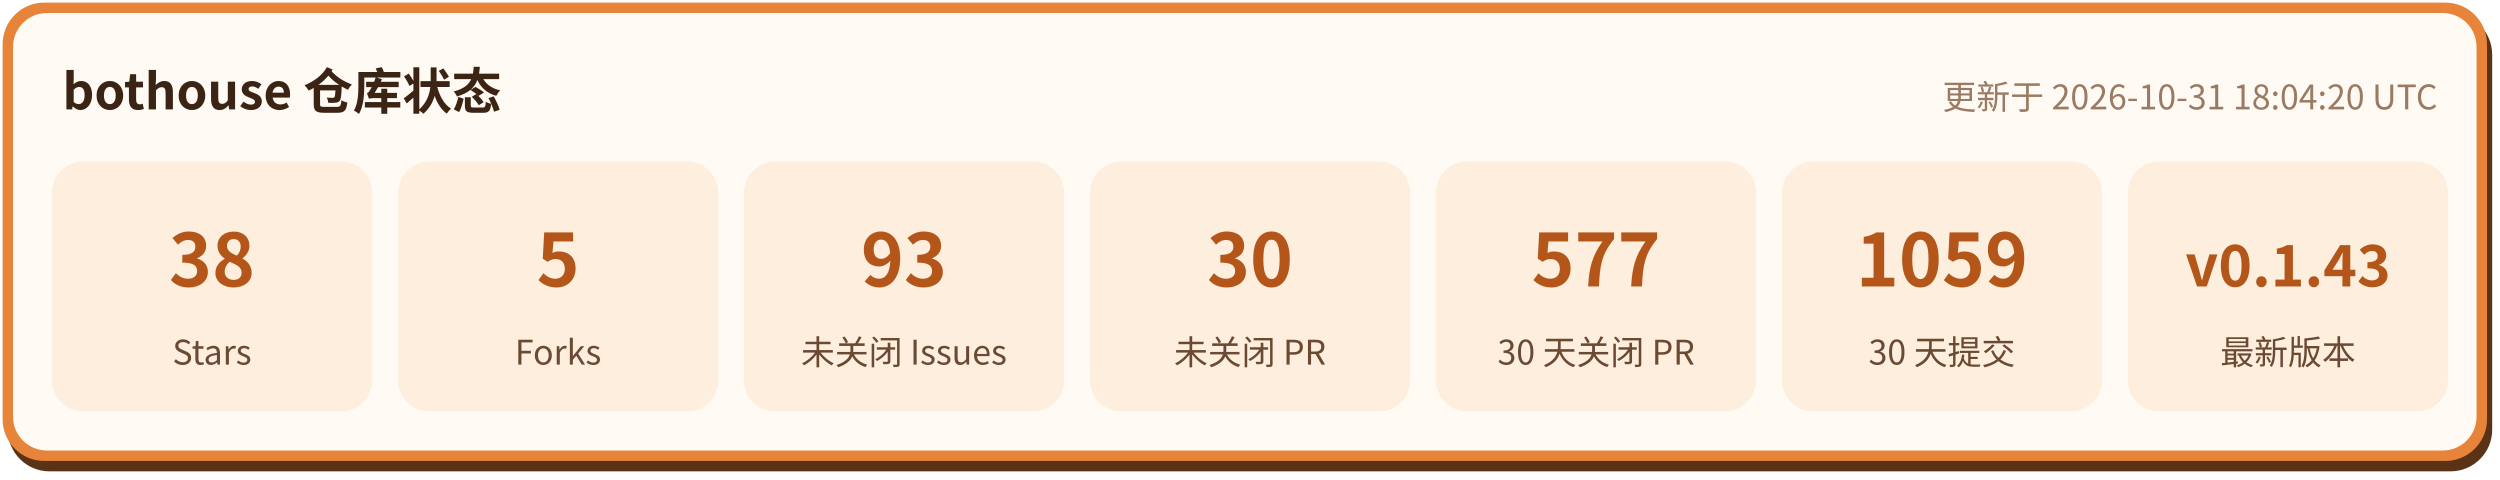
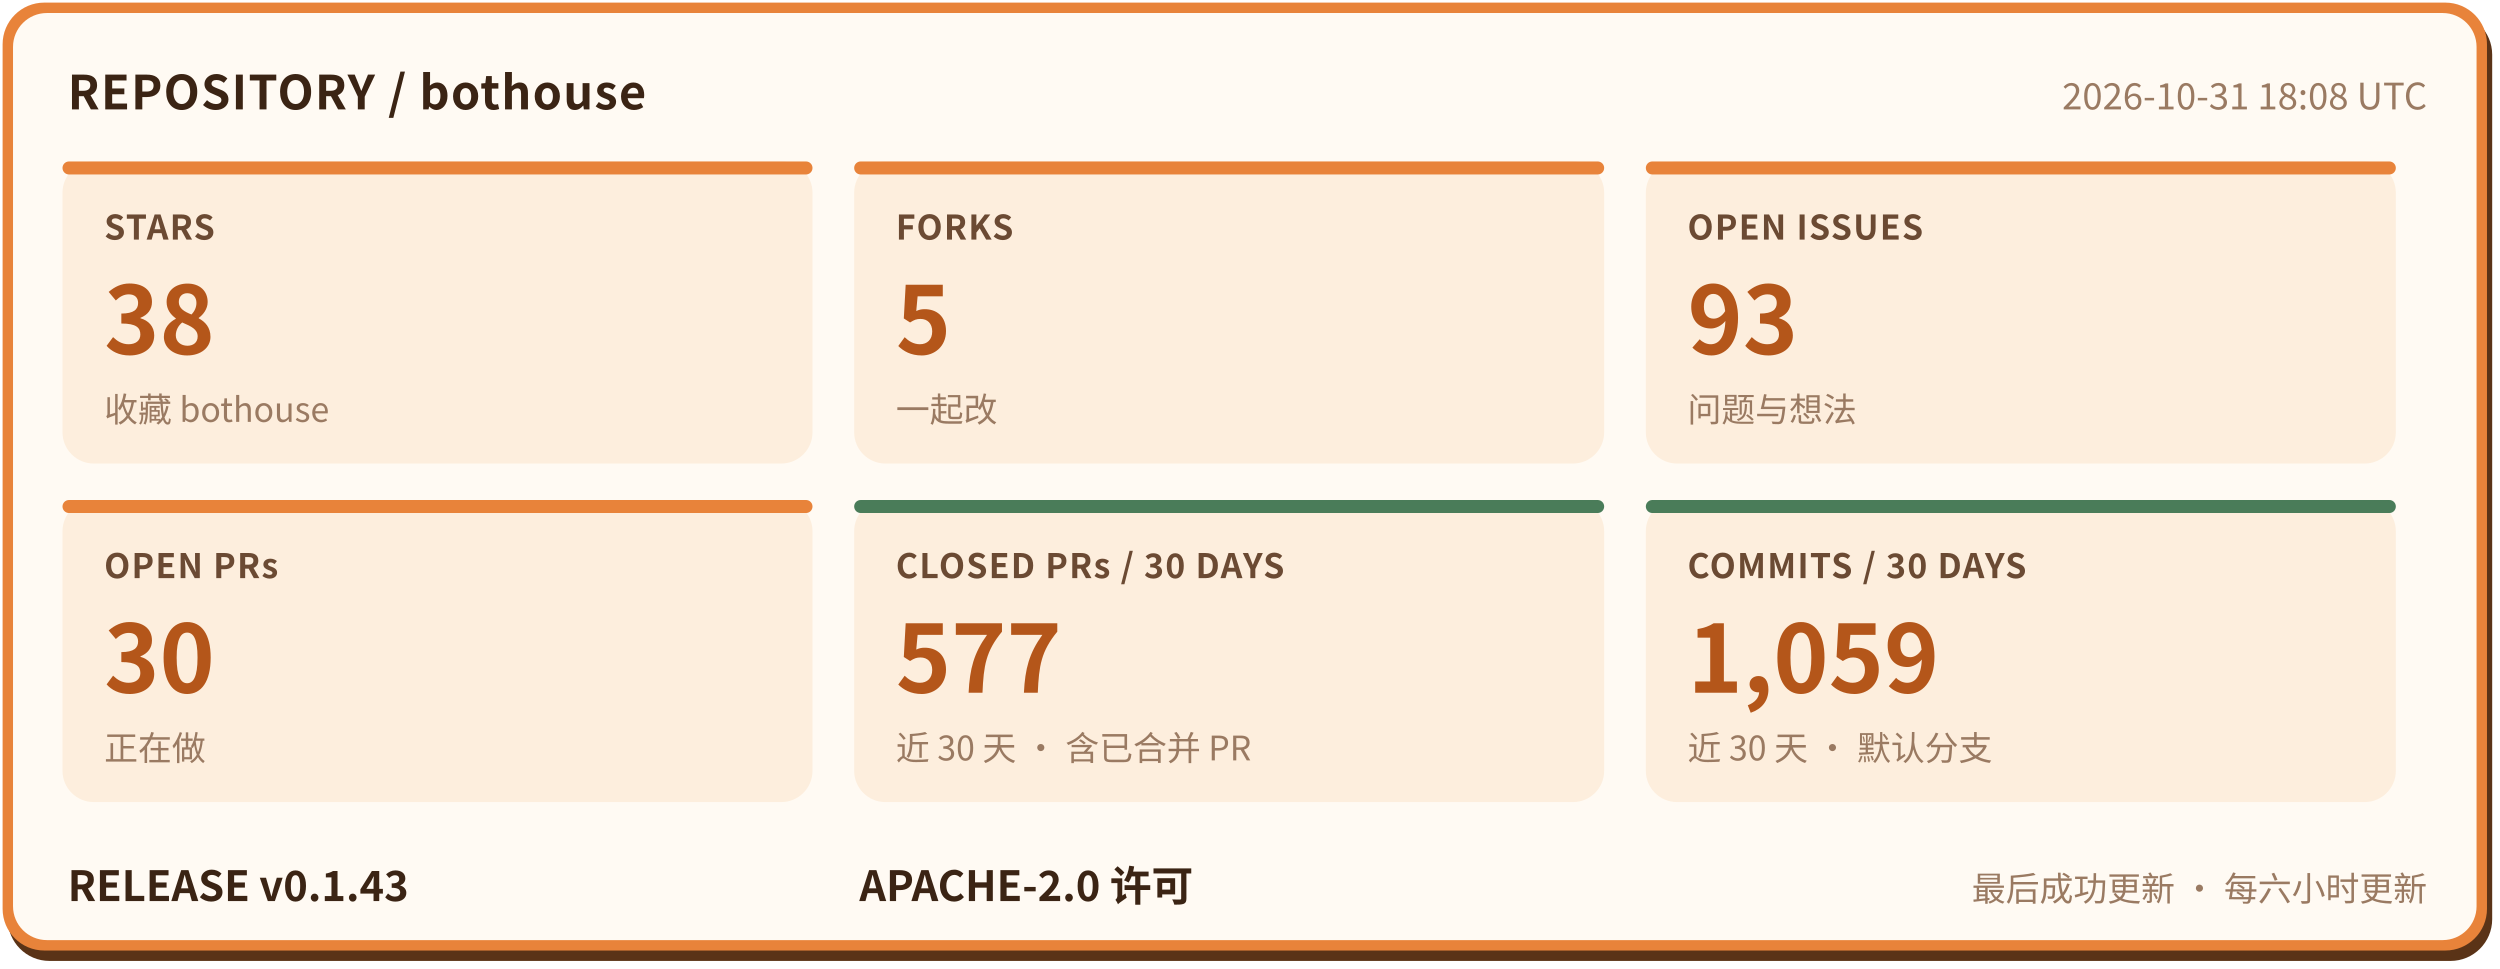
- <svg xmlns="http://www.w3.org/2000/svg" width="960" height="184" viewBox="0 0 960 184" role="img" aria-label="bothouse 仓库状态: Stars 38, Forks 5, 未关闭 Issues 93, 未关闭 PR 30, 30 天关闭 PR 577, 30 天提交 1059, 最新版本 v0.1.43" font-family="'PingFang SC','Hiragino Sans GB','Microsoft YaHei','Noto Sans CJK SC',-apple-system,'Segoe UI',sans-serif">
-   <rect x="3" y="5" width="954" height="176" rx="16" fill="#5a3317" />
-   <rect x="1" y="1" width="954" height="176" rx="16" fill="#e8833a" />
-   <rect x="5" y="5" width="946" height="168" rx="13" fill="#fffaf3" />
-   <text x="24" y="42" font-size="19" font-weight="700" fill="#3b2414">bothouse 仓库状态</text>
-   <text x="936" y="42" font-size="13" fill="#9a7a62" text-anchor="end">更新于 2026-10-31 18:04:20 UTC</text>
-   <rect x="20.0" y="62" width="122.9" height="96" rx="12" fill="#fdeedd" />
-   <text x="81.4" y="110" font-size="28" font-weight="800" fill="#b4561a" text-anchor="middle">38</text>
-   <text x="81.4" y="140" font-size="13" fill="#6b4a33" text-anchor="middle">Stars</text>
-   <rect x="152.9" y="62" width="122.9" height="96" rx="12" fill="#fdeedd" />
-   <text x="214.3" y="110" font-size="28" font-weight="800" fill="#b4561a" text-anchor="middle">5</text>
-   <text x="214.3" y="140" font-size="13" fill="#6b4a33" text-anchor="middle">Forks</text>
-   <rect x="285.7" y="62" width="122.9" height="96" rx="12" fill="#fdeedd" />
-   <text x="347.1" y="110" font-size="28" font-weight="800" fill="#b4561a" text-anchor="middle">93</text>
-   <text x="347.1" y="140" font-size="13" fill="#6b4a33" text-anchor="middle">未关闭 Issues</text>
-   <rect x="418.6" y="62" width="122.9" height="96" rx="12" fill="#fdeedd" />
-   <text x="480.0" y="110" font-size="28" font-weight="800" fill="#b4561a" text-anchor="middle">30</text>
-   <text x="480.0" y="140" font-size="13" fill="#6b4a33" text-anchor="middle">未关闭 PR</text>
-   <rect x="551.4" y="62" width="122.9" height="96" rx="12" fill="#fdeedd" />
-   <text x="612.9" y="110" font-size="28" font-weight="800" fill="#b4561a" text-anchor="middle">577</text>
-   <text x="612.9" y="140" font-size="13" fill="#6b4a33" text-anchor="middle">30 天关闭 PR</text>
-   <rect x="684.3" y="62" width="122.9" height="96" rx="12" fill="#fdeedd" />
-   <text x="745.7" y="110" font-size="28" font-weight="800" fill="#b4561a" text-anchor="middle">1059</text>
-   <text x="745.7" y="140" font-size="13" fill="#6b4a33" text-anchor="middle">30 天提交</text>
-   <rect x="817.1" y="62" width="122.9" height="96" rx="12" fill="#fdeedd" />
-   <text x="878.6" y="110" font-size="22" font-weight="800" fill="#b4561a" text-anchor="middle">v0.1.43</text>
-   <text x="878.6" y="140" font-size="13" fill="#6b4a33" text-anchor="middle">最新版本</text>
+ <svg xmlns="http://www.w3.org/2000/svg" width="960" height="372" viewBox="0 0 960 372" role="img" aria-label="bothouse 仓库状态: STARS 38, FORKS 5, OPEN ISSUES 93, OPEN PRs 30, CLOSED PRs / 30 DAYS 577, COMMITS / 30 DAYS 1059, RELEASE v0.1.43" font-family="'PingFang SC','Hiragino Sans GB','Microsoft YaHei','Noto Sans CJK SC',-apple-system,'Segoe UI',sans-serif">
+   <rect x="3" y="5" width="954" height="364" rx="16" fill="#5a3317" />
+   <rect x="1" y="1" width="954" height="364" rx="16" fill="#e8833a" />
+   <rect x="5" y="5" width="946" height="356" rx="13" fill="#fffaf3" />
+   <text x="26" y="42" font-size="18" font-weight="700" letter-spacing="0.5" fill="#3b2414">REPOSITORY / bothouse</text>
+   <text x="932" y="42" font-size="14" fill="#9a7a62" text-anchor="end">2026-10-31 18:08 UTC</text>
+   <rect x="24" y="62" width="288" height="116" rx="12" fill="#fdeedd" />
+   <rect x="24" y="62" width="288" height="5" rx="2.5" fill="#e8833a" />
+   <text x="40" y="92" font-size="13" font-weight="600" letter-spacing="0.5" fill="#6b4a33">STARS</text>
+   <text x="40" y="136" font-size="36" font-weight="800" fill="#b4561a">38</text>
+   <text x="40" y="162" font-size="13" fill="#9a7a62">收藏 bothouse</text>
+   <rect x="328" y="62" width="288" height="116" rx="12" fill="#fdeedd" />
+   <rect x="328" y="62" width="288" height="5" rx="2.5" fill="#e8833a" />
+   <text x="344" y="92" font-size="13" font-weight="600" letter-spacing="0.5" fill="#6b4a33">FORKS</text>
+   <text x="344" y="136" font-size="36" font-weight="800" fill="#b4561a">5</text>
+   <text x="344" y="162" font-size="13" fill="#9a7a62">一起改</text>
+   <rect x="632" y="62" width="288" height="116" rx="12" fill="#fdeedd" />
+   <rect x="632" y="62" width="288" height="5" rx="2.5" fill="#e8833a" />
+   <text x="648" y="92" font-size="13" font-weight="600" letter-spacing="0.5" fill="#6b4a33">OPEN ISSUES</text>
+   <text x="648" y="136" font-size="36" font-weight="800" fill="#b4561a">93</text>
+   <text x="648" y="162" font-size="13" fill="#9a7a62">问题与想法</text>
+   <rect x="24" y="192" width="288" height="116" rx="12" fill="#fdeedd" />
+   <rect x="24" y="192" width="288" height="5" rx="2.5" fill="#e8833a" />
+   <text x="40" y="222" font-size="13" font-weight="600" letter-spacing="0.5" fill="#6b4a33">OPEN PRs</text>
+   <text x="40" y="266" font-size="36" font-weight="800" fill="#b4561a">30</text>
+   <text x="40" y="292" font-size="13" fill="#9a7a62">正在做</text>
+   <rect x="328" y="192" width="288" height="116" rx="12" fill="#fdeedd" />
+   <rect x="328" y="192" width="288" height="5" rx="2.5" fill="#4a7c59" />
+   <text x="344" y="222" font-size="13" font-weight="600" letter-spacing="0.5" fill="#6b4a33">CLOSED PRs / 30 DAYS</text>
+   <text x="344" y="266" font-size="36" font-weight="800" fill="#b4561a">577</text>
+   <text x="344" y="292" font-size="13" fill="#9a7a62">近 30 天 · 含已合并 PR</text>
+   <rect x="632" y="192" width="288" height="116" rx="12" fill="#fdeedd" />
+   <rect x="632" y="192" width="288" height="5" rx="2.5" fill="#4a7c59" />
+   <text x="648" y="222" font-size="13" font-weight="600" letter-spacing="0.5" fill="#6b4a33">COMMITS / 30 DAYS</text>
+   <text x="648" y="266" font-size="36" font-weight="800" fill="#b4561a">1,059</text>
+   <text x="648" y="292" font-size="13" fill="#9a7a62">近 30 天 · 默认分支</text>
+   <text x="26" y="346" font-size="16" font-weight="700" fill="#3b2414">RELEASE v0.1.43</text>
+   <text x="330" y="346" font-size="16" font-weight="700" fill="#3b2414">APACHE-2.0 许可</text>
+   <text x="932" y="346" font-size="13" fill="#9a7a62" text-anchor="end">最后成功更新 · 每六小时更新</text>
</svg>
